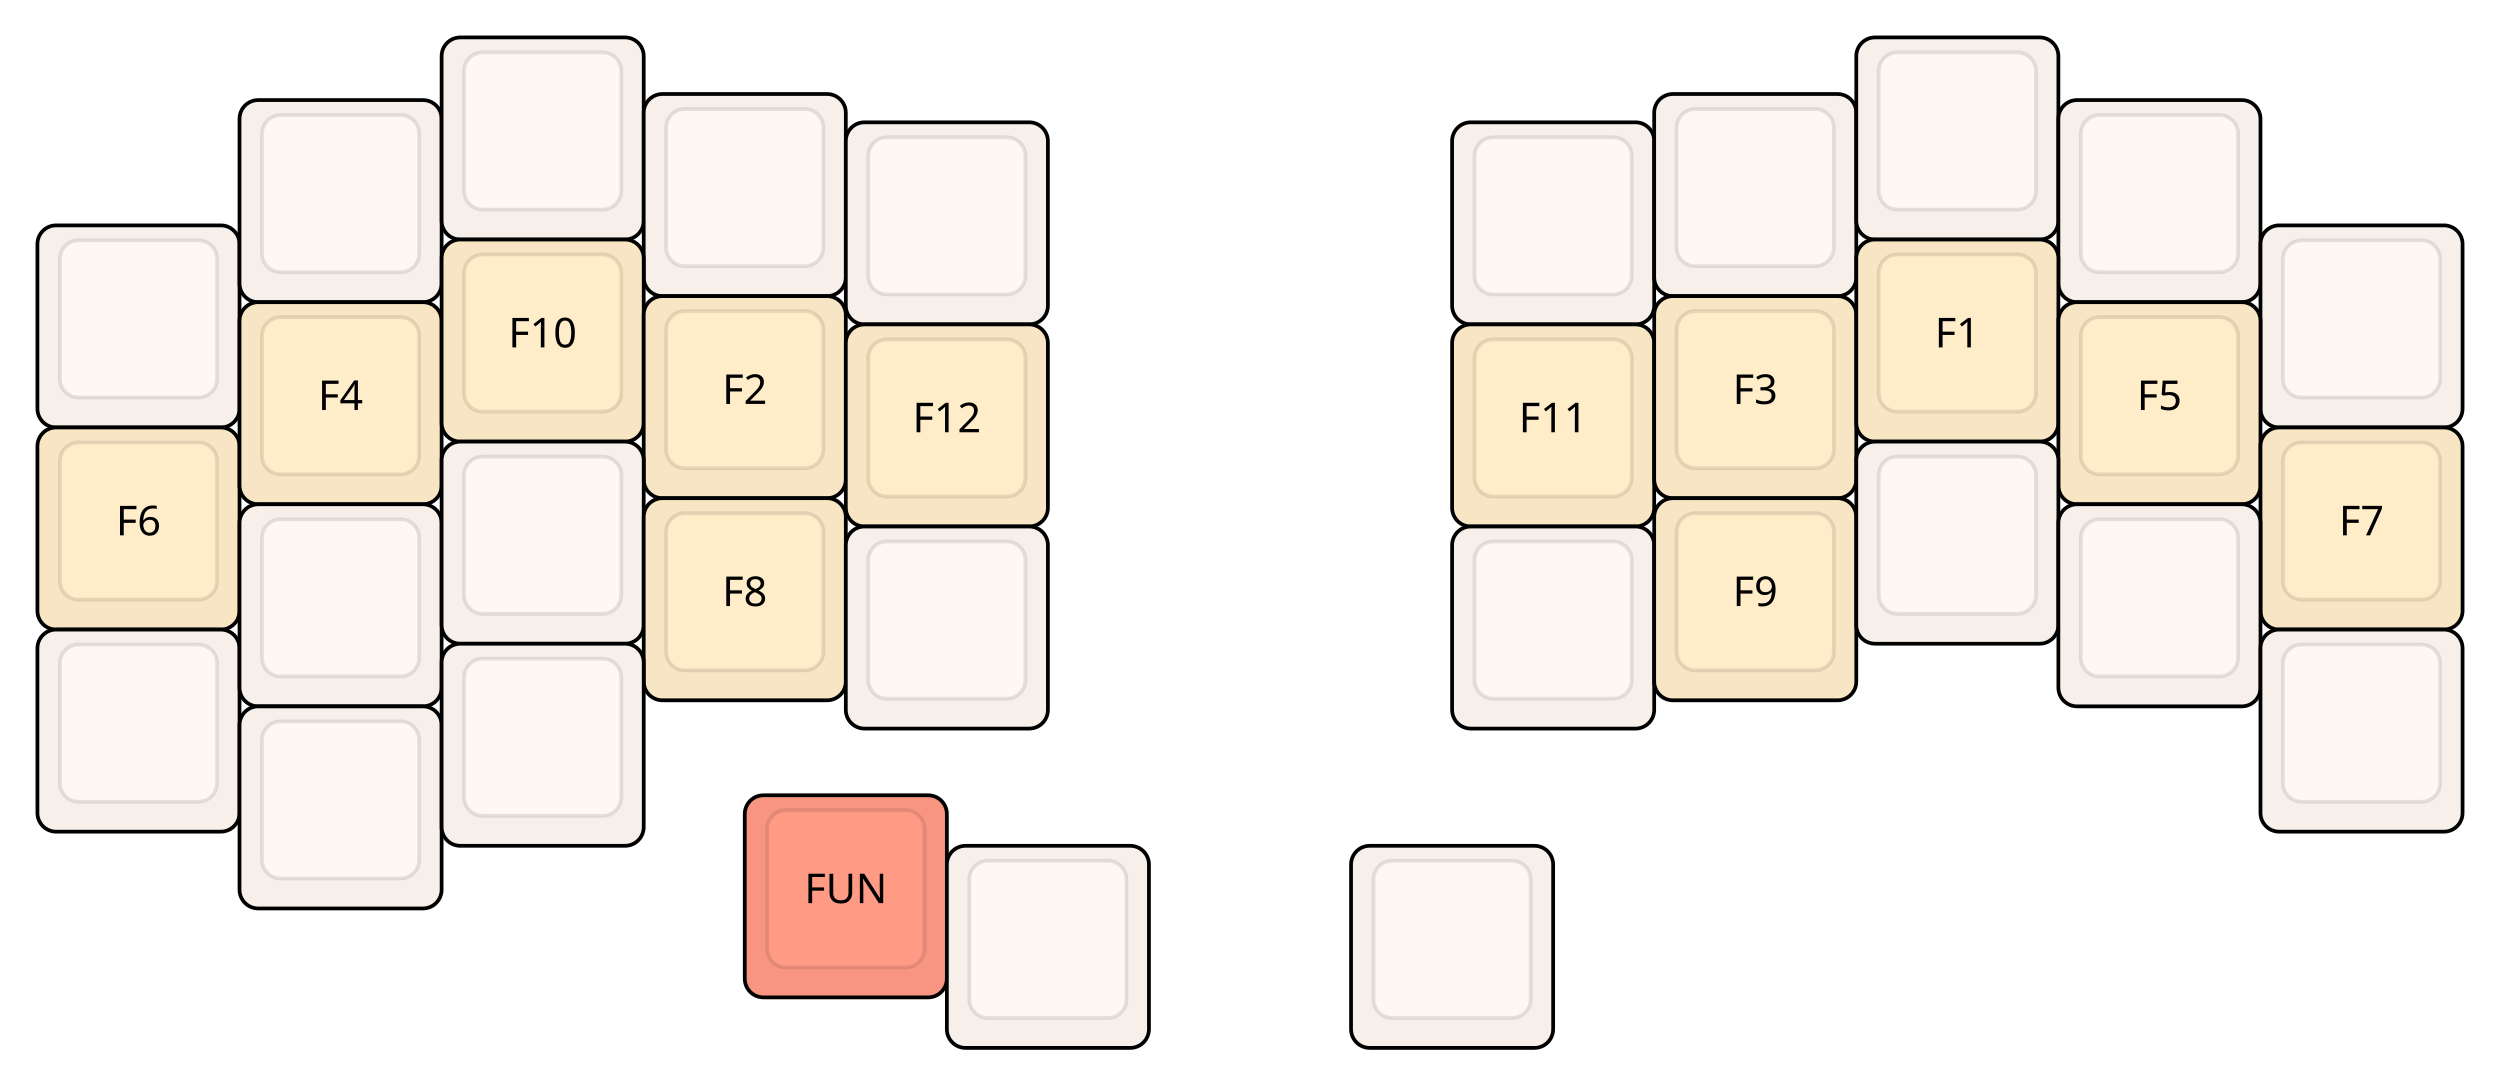
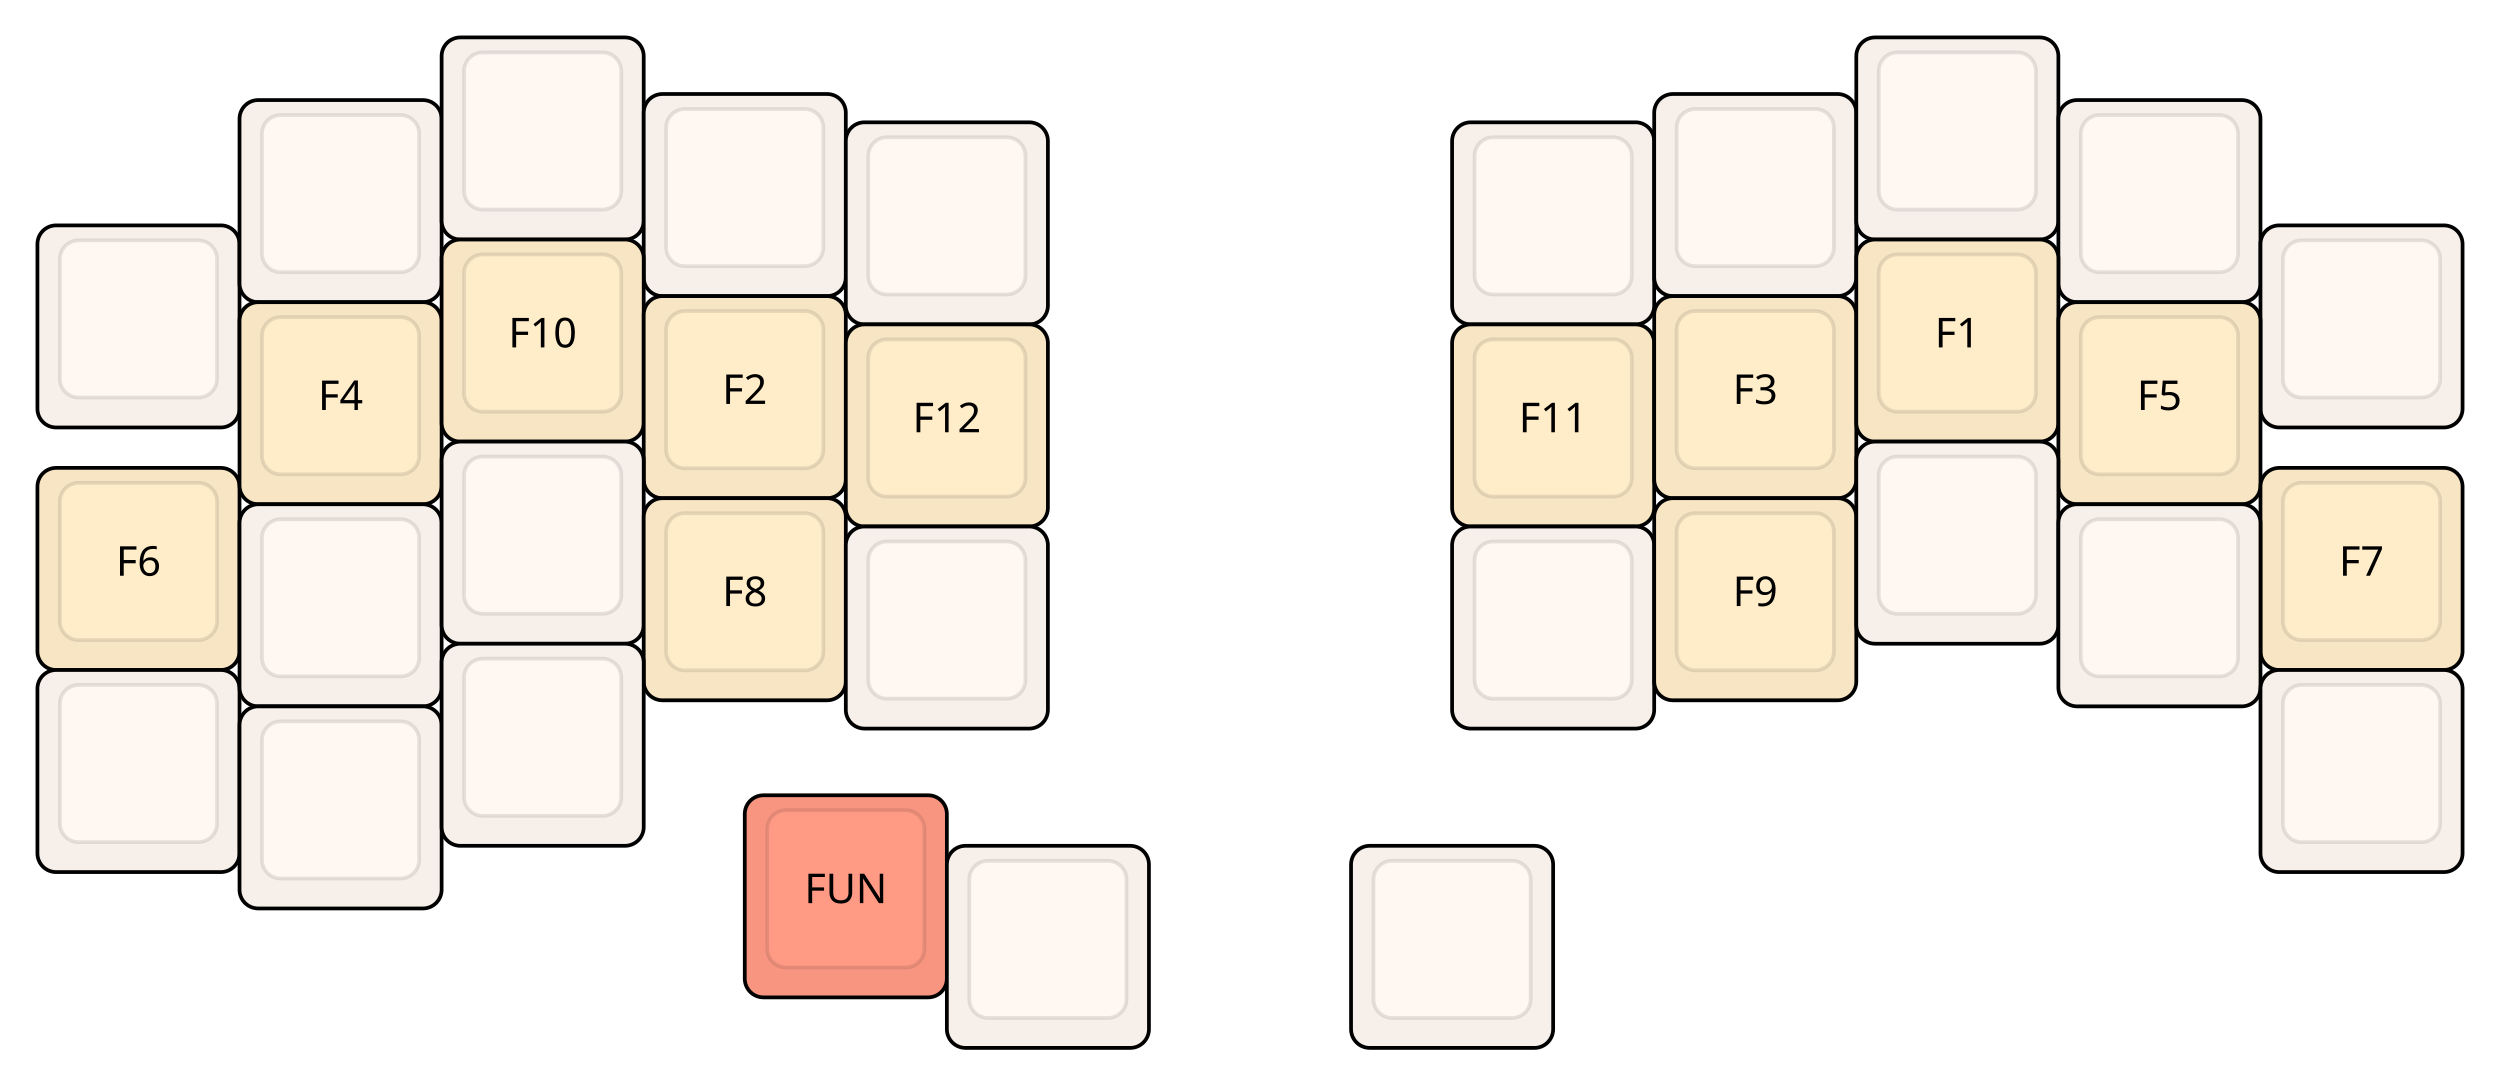
<svg xmlns="http://www.w3.org/2000/svg" width="668px" height="290x" viewBox="0 0 668 290">
  <style type="text/css">
    .keycap .border { stroke: black; stroke-width: 1; }
    .keycap .inner.border { stroke: rgba(0,0,0,.1); }
    .keycap { font-family: sans-serif; font-size: 11px}
    .combos .keycap { font-size: 8px}
  </style>
  <g class="keycap combo_background">
    <rect x="10" y="60.22" width="54" height="54" rx="5" fill="#f7f0ea" class="outer border" />
    <rect x="16" y="64.22" width="42" height="42" rx="5" fill="#fff7f1" class="inner border" />
  </g>
  <g class="keycap combo_background">
    <rect x="64" y="26.74" width="54" height="54" rx="5" fill="#f7f0ea" class="outer border" />
    <rect x="70" y="30.74" width="42" height="42" rx="5" fill="#fff7f1" class="inner border" />
  </g>
  <g class="keycap combo_background">
    <rect x="118" y="10" width="54" height="54" rx="5" fill="#f7f0ea" class="outer border" />
    <rect x="124" y="14" width="42" height="42" rx="5" fill="#fff7f1" class="inner border" />
  </g>
  <g class="keycap combo_background">
    <rect x="172" y="25.12" width="54" height="54" rx="5" fill="#f7f0ea" class="outer border" />
    <rect x="178" y="29.12" width="42" height="42" rx="5" fill="#fff7f1" class="inner border" />
  </g>
  <g class="keycap combo_background">
    <rect x="226" y="32.68" width="54" height="54" rx="5" fill="#f7f0ea" class="outer border" />
    <rect x="232" y="36.68" width="42" height="42" rx="5" fill="#fff7f1" class="inner border" />
  </g>
  <g class="keycap combo_background">
    <rect x="388" y="32.68" width="54" height="54" rx="5" fill="#f7f0ea" class="outer border" />
    <rect x="394" y="36.68" width="42" height="42" rx="5" fill="#fff7f1" class="inner border" />
  </g>
  <g class="keycap combo_background">
    <rect x="442" y="25.12" width="54" height="54" rx="5" fill="#f7f0ea" class="outer border" />
    <rect x="448" y="29.12" width="42" height="42" rx="5" fill="#fff7f1" class="inner border" />
  </g>
  <g class="keycap combo_background">
    <rect x="496" y="10" width="54" height="54" rx="5" fill="#f7f0ea" class="outer border" />
    <rect x="502" y="14" width="42" height="42" rx="5" fill="#fff7f1" class="inner border" />
  </g>
  <g class="keycap combo_background">
    <rect x="550" y="26.74" width="54" height="54" rx="5" fill="#f7f0ea" class="outer border" />
    <rect x="556" y="30.74" width="42" height="42" rx="5" fill="#fff7f1" class="inner border" />
  </g>
  <g class="keycap combo_background">
    <rect x="604" y="60.22" width="54" height="54" rx="5" fill="#f7f0ea" class="outer border" />
    <rect x="610" y="64.22" width="42" height="42" rx="5" fill="#fff7f1" class="inner border" />
  </g>
  <g class="keycap default">
-     <rect x="10" y="114.22" width="54" height="54" rx="5" fill="#f7e5c3" class="outer border" />
-     <rect x="16" y="118.22" width="42" height="42" rx="5" fill="#ffecc9" class="inner border" />
-     <text x="37" y="139.22" text-anchor="middle" dominant-baseline="middle" class="main">
+     <rect x="10" y="125.02" width="54" height="54" rx="5" fill="#f7e5c3" class="outer border" />
+     <rect x="16" y="129.02" width="42" height="42" rx="5" fill="#ffecc9" class="inner border" />
+     <text x="37" y="150.02" text-anchor="middle" dominant-baseline="middle" class="main">
      <tspan x="37" dy="0">F6</tspan>
    </text>
  </g>
  <g class="keycap default">
    <rect x="64" y="80.74" width="54" height="54" rx="5" fill="#f7e5c3" class="outer border" />
    <rect x="70" y="84.74" width="42" height="42" rx="5" fill="#ffecc9" class="inner border" />
    <text x="91" y="105.74" text-anchor="middle" dominant-baseline="middle" class="main">
      <tspan x="91" dy="0">F4</tspan>
    </text>
  </g>
  <g class="keycap default">
    <rect x="118" y="64" width="54" height="54" rx="5" fill="#f7e5c3" class="outer border" />
    <rect x="124" y="68" width="42" height="42" rx="5" fill="#ffecc9" class="inner border" />
    <text x="145" y="89" text-anchor="middle" dominant-baseline="middle" class="main">
      <tspan x="145" dy="0">F10</tspan>
    </text>
  </g>
  <g class="keycap default">
    <rect x="172" y="79.12" width="54" height="54" rx="5" fill="#f7e5c3" class="outer border" />
    <rect x="178" y="83.12" width="42" height="42" rx="5" fill="#ffecc9" class="inner border" />
    <text x="199" y="104.12" text-anchor="middle" dominant-baseline="middle" class="main">
      <tspan x="199" dy="0">F2</tspan>
    </text>
  </g>
  <g class="keycap default">
    <rect x="226" y="86.68" width="54" height="54" rx="5" fill="#f7e5c3" class="outer border" />
    <rect x="232" y="90.68" width="42" height="42" rx="5" fill="#ffecc9" class="inner border" />
    <text x="253" y="111.68" text-anchor="middle" dominant-baseline="middle" class="main">
      <tspan x="253" dy="0">F12</tspan>
    </text>
  </g>
  <g class="keycap default">
    <rect x="388" y="86.68" width="54" height="54" rx="5" fill="#f7e5c3" class="outer border" />
    <rect x="394" y="90.68" width="42" height="42" rx="5" fill="#ffecc9" class="inner border" />
    <text x="415" y="111.68" text-anchor="middle" dominant-baseline="middle" class="main">
      <tspan x="415" dy="0">F11</tspan>
    </text>
  </g>
  <g class="keycap default">
    <rect x="442" y="79.12" width="54" height="54" rx="5" fill="#f7e5c3" class="outer border" />
    <rect x="448" y="83.12" width="42" height="42" rx="5" fill="#ffecc9" class="inner border" />
    <text x="469" y="104.12" text-anchor="middle" dominant-baseline="middle" class="main">
      <tspan x="469" dy="0">F3</tspan>
    </text>
  </g>
  <g class="keycap default">
    <rect x="496" y="64" width="54" height="54" rx="5" fill="#f7e5c3" class="outer border" />
    <rect x="502" y="68" width="42" height="42" rx="5" fill="#ffecc9" class="inner border" />
    <text x="523" y="89" text-anchor="middle" dominant-baseline="middle" class="main">
      <tspan x="523" dy="0">F1</tspan>
    </text>
  </g>
  <g class="keycap default">
    <rect x="550" y="80.74" width="54" height="54" rx="5" fill="#f7e5c3" class="outer border" />
    <rect x="556" y="84.74" width="42" height="42" rx="5" fill="#ffecc9" class="inner border" />
    <text x="577" y="105.74" text-anchor="middle" dominant-baseline="middle" class="main">
      <tspan x="577" dy="0">F5</tspan>
    </text>
  </g>
  <g class="keycap default">
-     <rect x="604" y="114.22" width="54" height="54" rx="5" fill="#f7e5c3" class="outer border" />
-     <rect x="610" y="118.22" width="42" height="42" rx="5" fill="#ffecc9" class="inner border" />
-     <text x="631" y="139.22" text-anchor="middle" dominant-baseline="middle" class="main">
+     <rect x="604" y="125.02" width="54" height="54" rx="5" fill="#f7e5c3" class="outer border" />
+     <rect x="610" y="129.02" width="42" height="42" rx="5" fill="#ffecc9" class="inner border" />
+     <text x="631" y="150.02" text-anchor="middle" dominant-baseline="middle" class="main">
      <tspan x="631" dy="0">F7</tspan>
    </text>
  </g>
  <g class="keycap combo_background">
-     <rect x="10" y="168.22" width="54" height="54" rx="5" fill="#f7f0ea" class="outer border" />
-     <rect x="16" y="172.22" width="42" height="42" rx="5" fill="#fff7f1" class="inner border" />
+     <rect x="10" y="179.02" width="54" height="54" rx="5" fill="#f7f0ea" class="outer border" />
+     <rect x="16" y="183.02" width="42" height="42" rx="5" fill="#fff7f1" class="inner border" />
  </g>
  <g class="keycap combo_background">
    <rect x="64" y="134.74" width="54" height="54" rx="5" fill="#f7f0ea" class="outer border" />
    <rect x="70" y="138.74" width="42" height="42" rx="5" fill="#fff7f1" class="inner border" />
  </g>
  <g class="keycap combo_background">
    <rect x="118" y="118" width="54" height="54" rx="5" fill="#f7f0ea" class="outer border" />
    <rect x="124" y="122" width="42" height="42" rx="5" fill="#fff7f1" class="inner border" />
  </g>
  <g class="keycap default">
    <rect x="172" y="133.12" width="54" height="54" rx="5" fill="#f7e5c3" class="outer border" />
    <rect x="178" y="137.12" width="42" height="42" rx="5" fill="#ffecc9" class="inner border" />
    <text x="199" y="158.12" text-anchor="middle" dominant-baseline="middle" class="main">
      <tspan x="199" dy="0">F8</tspan>
    </text>
  </g>
  <g class="keycap combo_background">
    <rect x="226" y="140.68" width="54" height="54" rx="5" fill="#f7f0ea" class="outer border" />
    <rect x="232" y="144.68" width="42" height="42" rx="5" fill="#fff7f1" class="inner border" />
  </g>
  <g class="keycap combo_background">
    <rect x="388" y="140.68" width="54" height="54" rx="5" fill="#f7f0ea" class="outer border" />
    <rect x="394" y="144.68" width="42" height="42" rx="5" fill="#fff7f1" class="inner border" />
  </g>
  <g class="keycap default">
    <rect x="442" y="133.12" width="54" height="54" rx="5" fill="#f7e5c3" class="outer border" />
    <rect x="448" y="137.12" width="42" height="42" rx="5" fill="#ffecc9" class="inner border" />
    <text x="469" y="158.12" text-anchor="middle" dominant-baseline="middle" class="main">
      <tspan x="469" dy="0">F9</tspan>
    </text>
  </g>
  <g class="keycap combo_background">
    <rect x="496" y="118" width="54" height="54" rx="5" fill="#f7f0ea" class="outer border" />
    <rect x="502" y="122" width="42" height="42" rx="5" fill="#fff7f1" class="inner border" />
  </g>
  <g class="keycap combo_background">
    <rect x="550" y="134.74" width="54" height="54" rx="5" fill="#f7f0ea" class="outer border" />
    <rect x="556" y="138.74" width="42" height="42" rx="5" fill="#fff7f1" class="inner border" />
  </g>
  <g class="keycap combo_background">
-     <rect x="604" y="168.22" width="54" height="54" rx="5" fill="#f7f0ea" class="outer border" />
-     <rect x="610" y="172.22" width="42" height="42" rx="5" fill="#fff7f1" class="inner border" />
+     <rect x="604" y="179.02" width="54" height="54" rx="5" fill="#f7f0ea" class="outer border" />
+     <rect x="610" y="183.02" width="42" height="42" rx="5" fill="#fff7f1" class="inner border" />
  </g>
  <g class="keycap combo_background">
    <rect x="64" y="188.74" width="54" height="54" rx="5" fill="#f7f0ea" class="outer border" />
    <rect x="70" y="192.74" width="42" height="42" rx="5" fill="#fff7f1" class="inner border" />
  </g>
  <g class="keycap combo_background">
    <rect x="118" y="172" width="54" height="54" rx="5" fill="#f7f0ea" class="outer border" />
    <rect x="124" y="176" width="42" height="42" rx="5" fill="#fff7f1" class="inner border" />
  </g>
  <g class="keycap active_layer">
    <rect x="199" y="212.5" width="54" height="54" rx="5" fill="#f79581" class="outer border" />
    <rect x="205" y="216.5" width="42" height="42" rx="5" fill="#ff9a85" class="inner border" />
    <text x="226" y="237.5" text-anchor="middle" dominant-baseline="middle" class="main">
      <tspan x="226" dy="0">FUN</tspan>
    </text>
  </g>
  <g class="keycap combo_background">
    <rect x="253" y="226" width="54" height="54" rx="5" fill="#f7f0ea" class="outer border" />
    <rect x="259" y="230" width="42" height="42" rx="5" fill="#fff7f1" class="inner border" />
  </g>
  <g class="keycap combo_background">
    <rect x="361" y="226" width="54" height="54" rx="5" fill="#f7f0ea" class="outer border" />
    <rect x="367" y="230" width="42" height="42" rx="5" fill="#fff7f1" class="inner border" />
  </g>
</svg>
